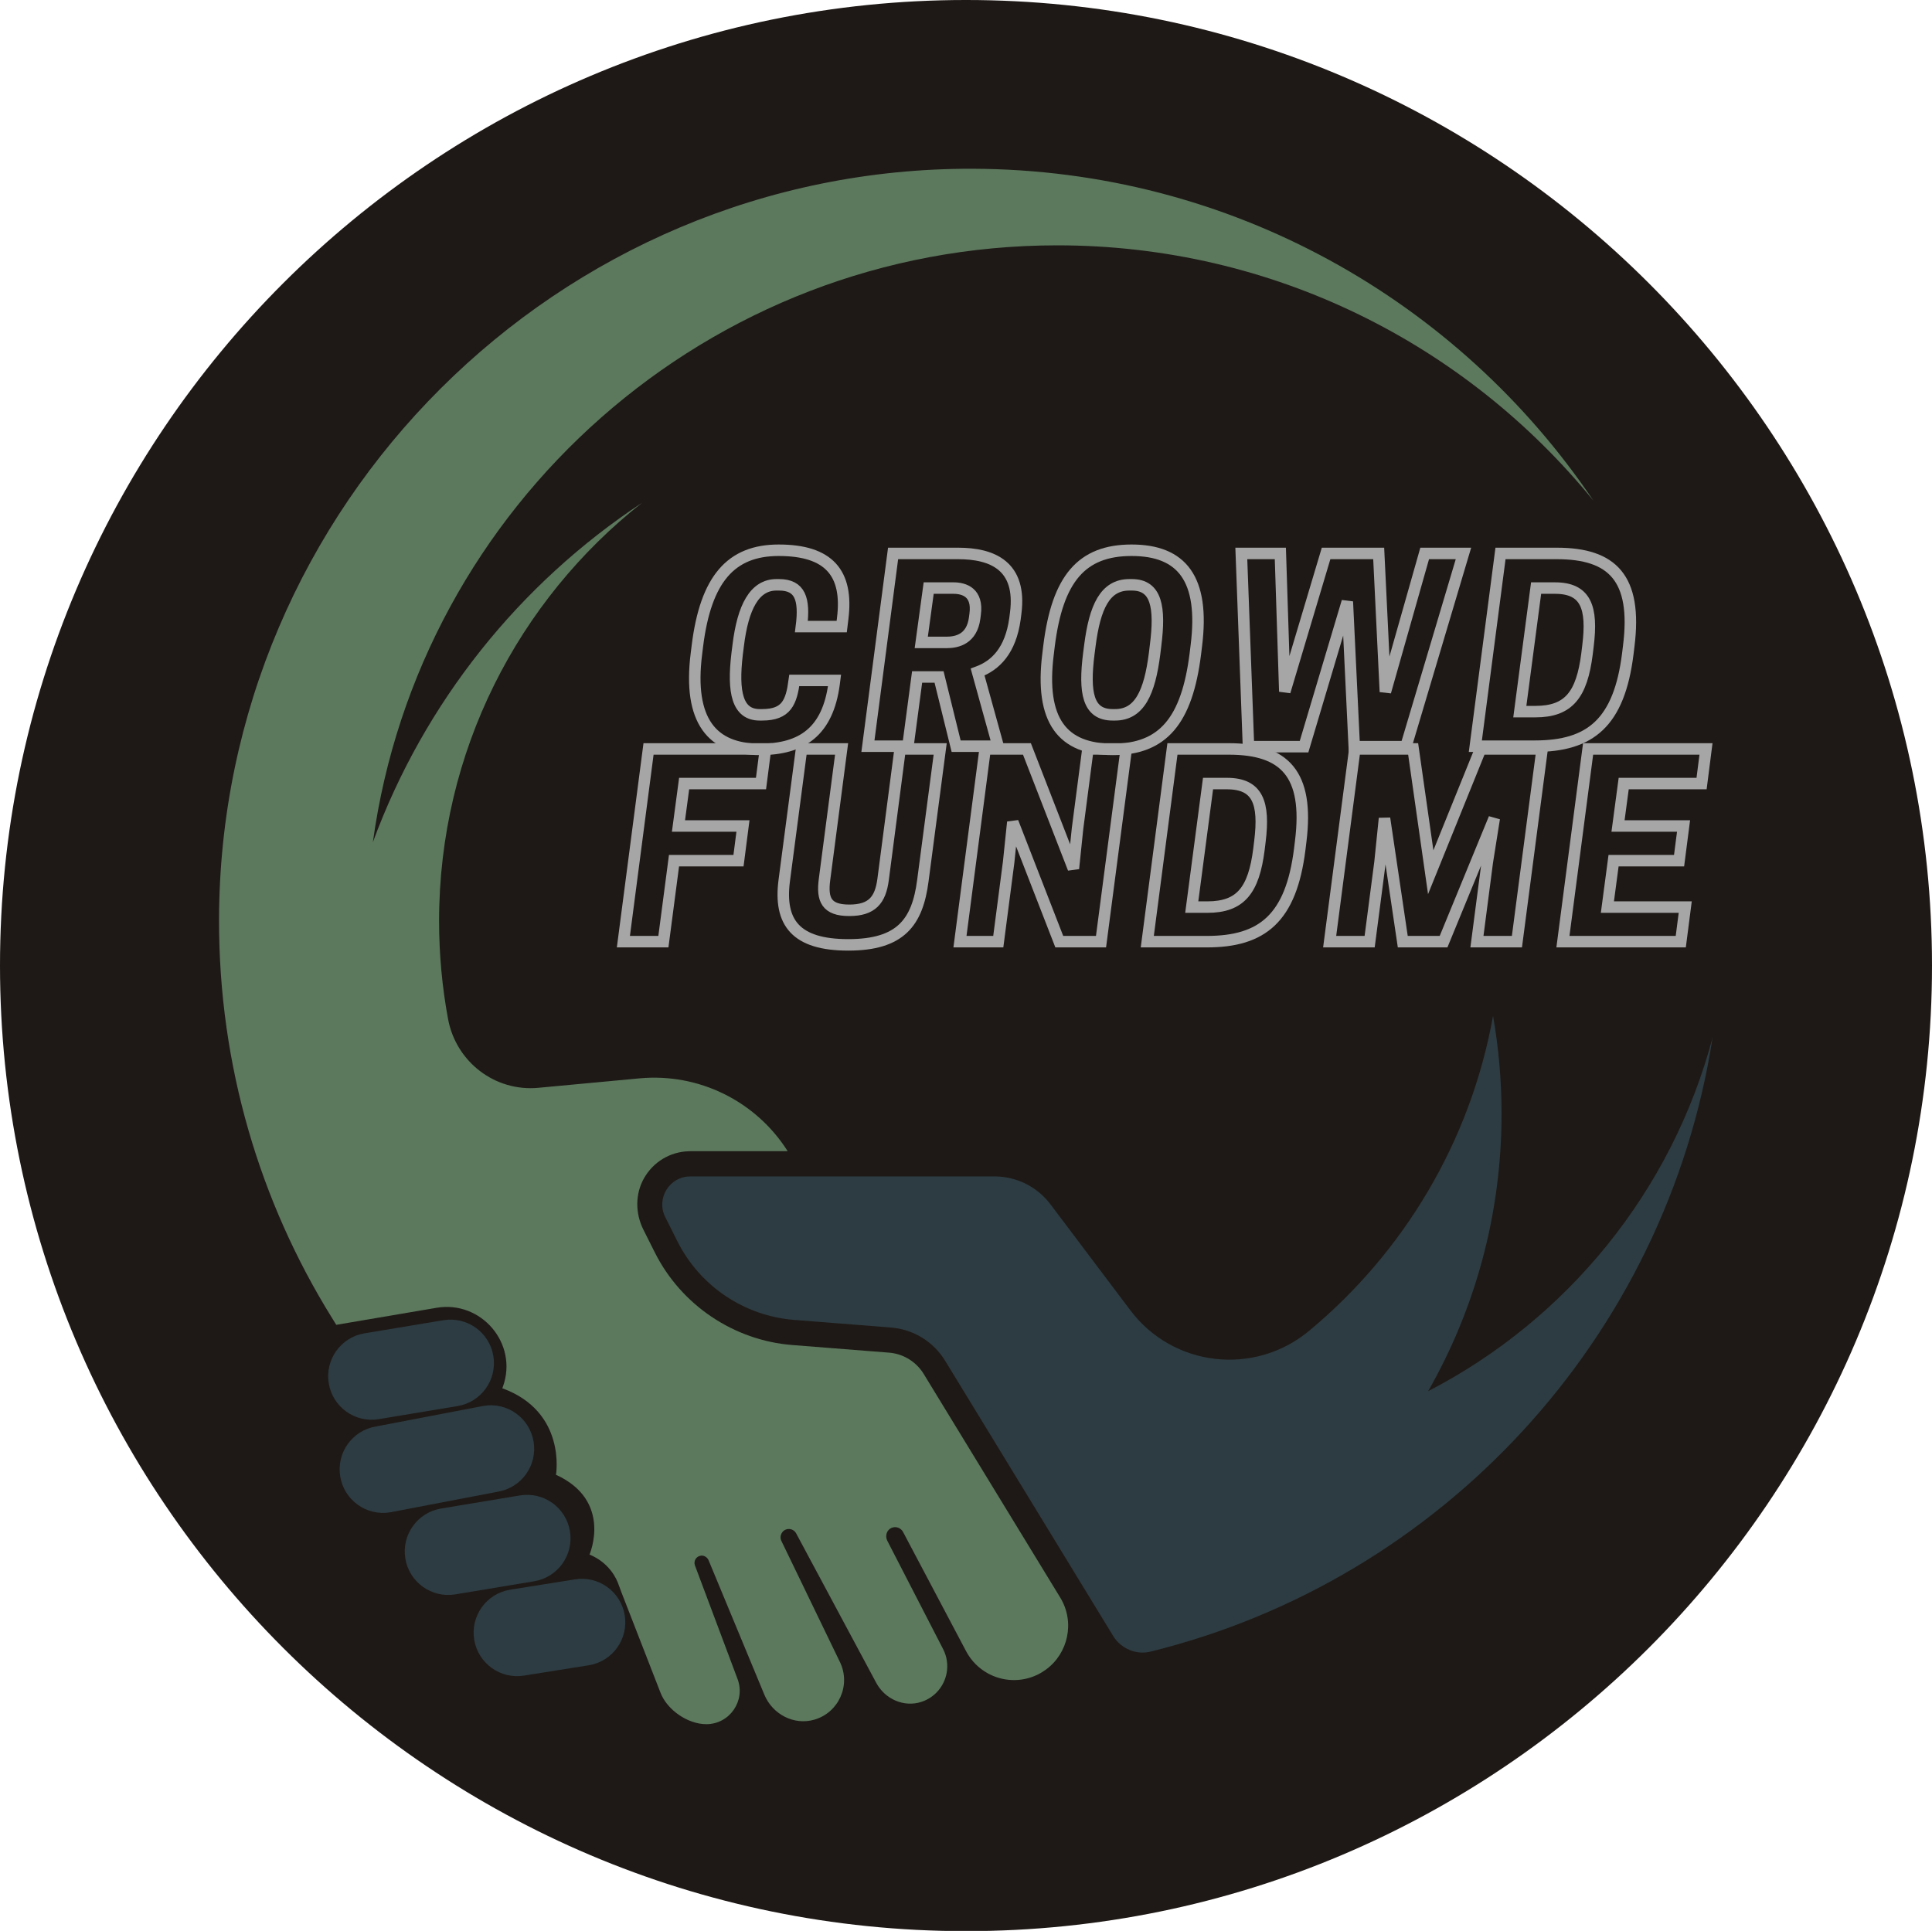
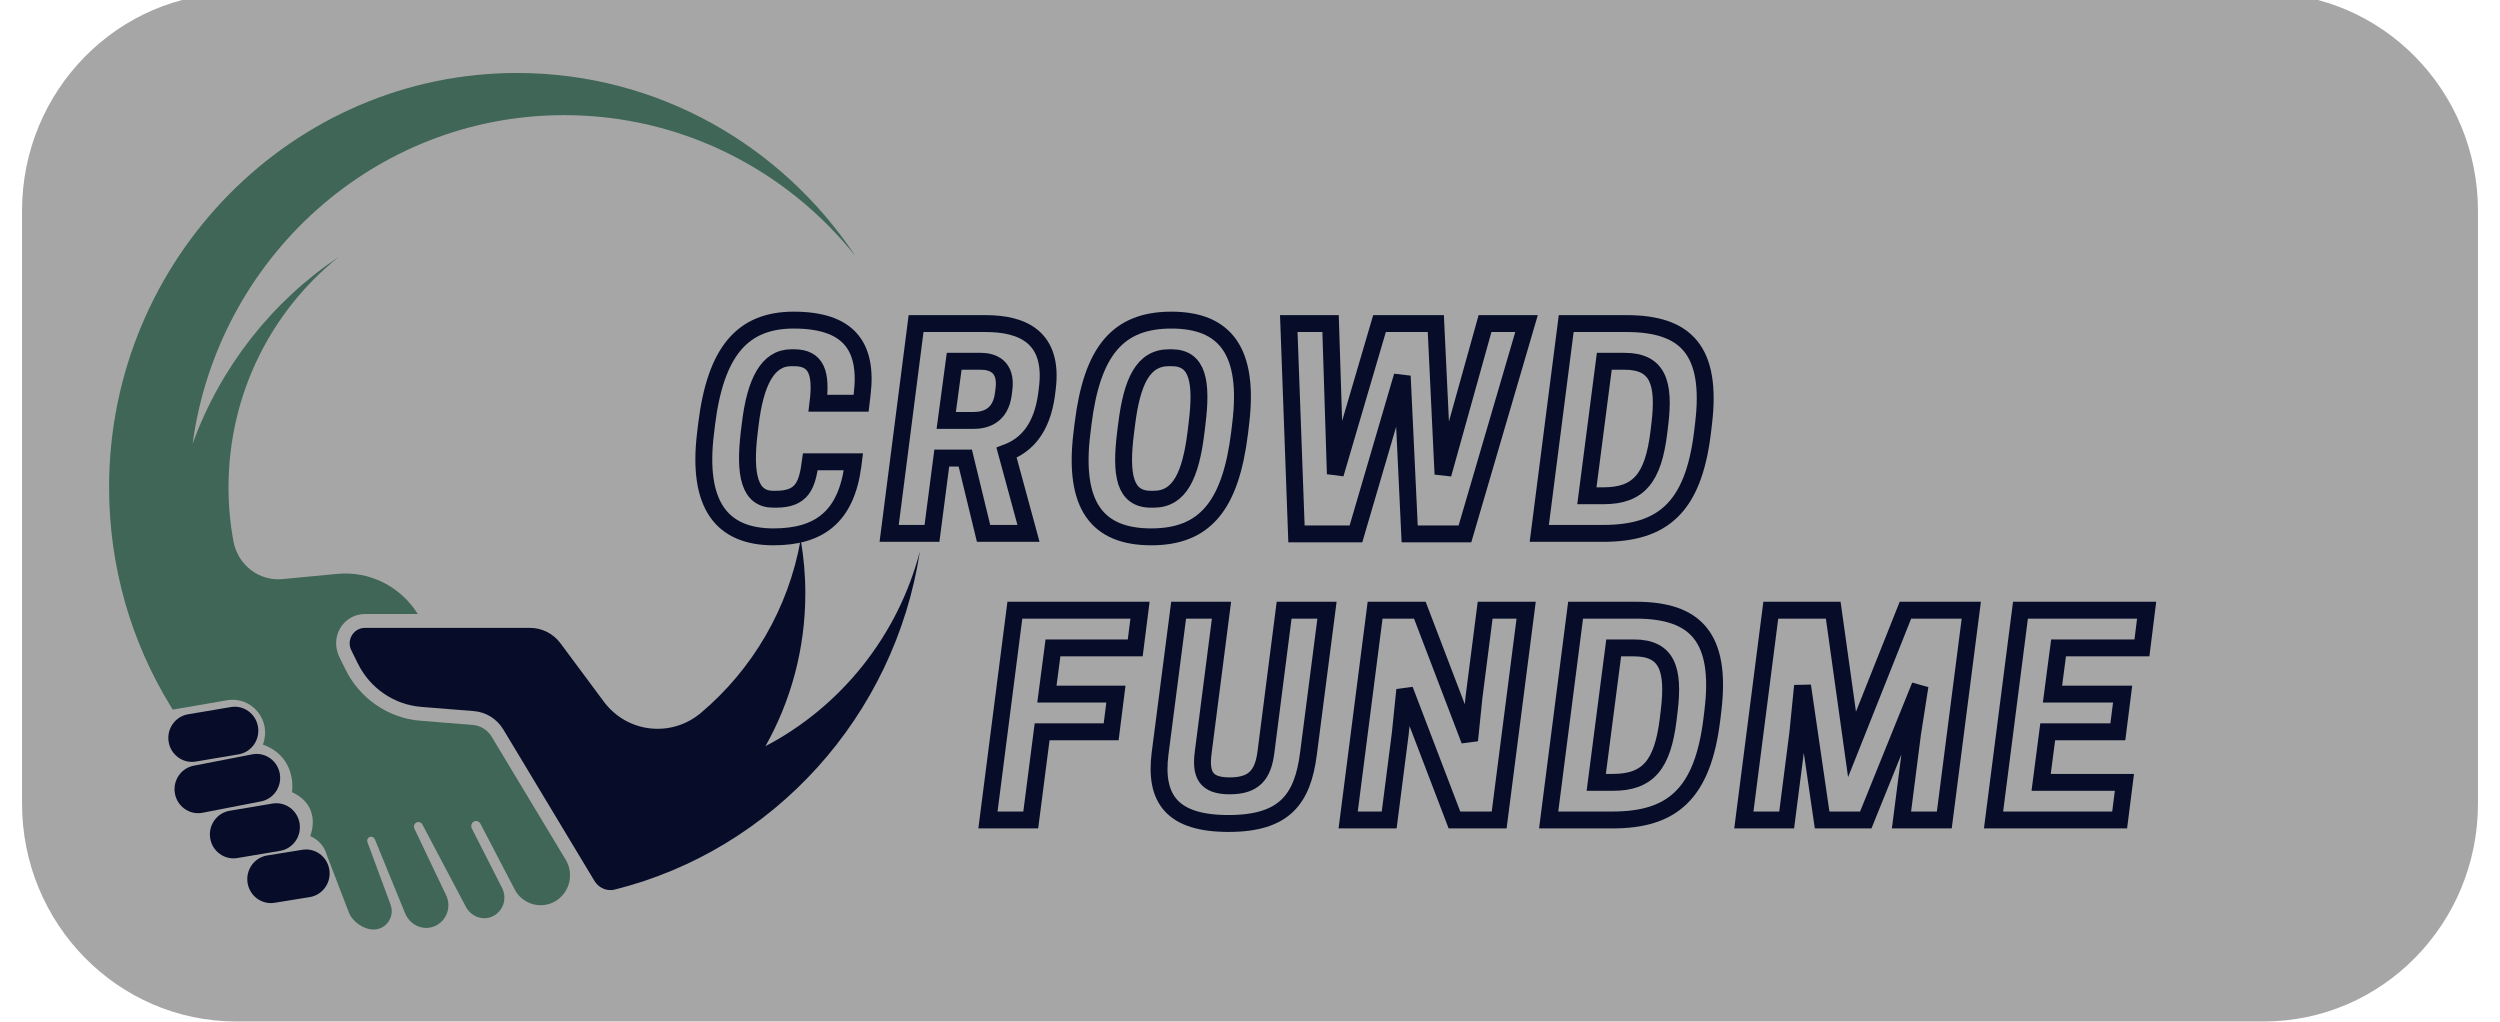
- <svg xmlns="http://www.w3.org/2000/svg" viewBox="18.214 3.486 470.461 470.25" width="470.461" height="470.25">
+ <svg xmlns="http://www.w3.org/2000/svg" viewBox="5.125 10.82 414.009 169.134" width="414.009" height="169.134">
  <defs>
-     <clipPath id="9e6e56a0d8">
-       <path d="M 300 57.742 L 770.828 57.742 L 770.828 527.992 L 300 527.992 L 300 57.742 Z" clip-rule="nonzero" />
-       <path d="M 300 57.742" clip-rule="nonzero" />
+     <clipPath id="ab922db68b">
+       <path d="M 377.605 150.742 L 936.367 150.742 L 936.367 380.863 L 377.605 380.863 L 377.605 150.742 Z" clip-rule="nonzero" />
+       <path d="M 377.605 150.742" clip-rule="nonzero" />
    </clipPath>
-     <clipPath id="a20f9cc143">
-       <path d="M 461 305 L 717.164 305 L 717.164 461 L 461 461 L 461 305 Z" clip-rule="nonzero" />
-       <path d="M 461 305" clip-rule="nonzero" />
+     <clipPath id="a3eb856bf0">
+       <path d="M 426.355 150.742 L 887.617 150.742 C 914.539 150.742 936.367 172.566 936.367 199.492 L 936.367 332.113 C 936.367 359.039 914.539 380.863 887.617 380.863 L 426.355 380.863 C 399.43 380.863 377.605 359.039 377.605 332.113 L 377.605 199.492 C 377.605 172.566 399.43 150.742 426.355 150.742 Z" clip-rule="nonzero" />
+       <path d="M 426.355 150.742" clip-rule="nonzero" />
    </clipPath>
-     <clipPath id="9e302c3910">
-       <path d="M 353.414 98.535 L 689 98.535 L 689 478 L 353.414 478 L 353.414 98.535 Z" clip-rule="nonzero" />
-       <path d="M 353.414 98.535" clip-rule="nonzero" />
+     <clipPath id="6ebbc7cca7">
+       <path d="M 452 273 L 581.883 273 L 581.883 352 L 452 352 L 452 273 Z" clip-rule="nonzero" />
+       <path d="M 452 273" clip-rule="nonzero" />
+     </clipPath>
+     <clipPath id="4fcc140366">
+       <path d="M 397.383 168.488 L 568 168.488 L 568 360.488 L 397.383 360.488 L 397.383 168.488 Z" clip-rule="nonzero" />
+       <path d="M 397.383 168.488" clip-rule="nonzero" />
    </clipPath>
  </defs>
-   <path fill="#070d29" d="M 473.448 238.637 C 473.448 360.098 374.96 458.555 253.46 458.555 C 131.956 458.555 33.468 360.098 33.468 238.637 C 33.468 117.172 131.956 18.715 253.46 18.715 C 374.944 18.715 473.448 117.172 473.448 238.637 Z" fill-opacity="1" fill-rule="nonzero" transform="matrix(1, 0, 0, 1, 5.684341886080802e-14, 0)" />
-   <path fill="#070d29" d="M 473.448 238.637" fill-opacity="1" fill-rule="nonzero" transform="matrix(1, 0, 0, 1, 5.684341886080802e-14, 0)" />
-   <g clip-path="url(#9e6e56a0d8)" transform="matrix(1, 0, 0, 1, -281.9113, -54.25672)">
-     <path fill="#1e1916" d="M 535.355 57.742 C 405.656 57.742 300.125 163.238 300.125 292.895 C 300.125 422.562 405.656 528.047 535.355 528.047 C 665.055 528.047 770.586 422.551 770.586 292.895 C 770.598 163.238 665.066 57.742 535.355 57.742 Z" fill-opacity="1" fill-rule="nonzero" />
-     <path fill="#1e1916" d="M 535.355 526.641" fill-opacity="1" fill-rule="nonzero" />
-     <path fill="#1e1916" d="M 535.355 526.641 C 406.43 526.641 301.547 421.789 301.547 292.906 C 301.547 164.012 406.43 59.164 535.355 59.164 C 664.281 59.164 769.164 164.012 769.164 292.895 C 769.176 421.777 664.281 526.641 535.355 526.641 Z" fill-opacity="1" fill-rule="nonzero" />
+   <g clip-path="url(#ab922db68b)" transform="matrix(0.72788, 0, 0, 0.740159, -266.0775, -101.9184)" style="">
+     <g clip-path="url(#a3eb856bf0)">
+       <path fill="#a6a6a6" d="M 377.605 150.742 L 936.367 150.742 L 936.367 380.863 L 377.605 380.863 L 377.605 150.742 Z" fill-opacity="1" fill-rule="nonzero" />
+       <path fill="#a6a6a6" d="M 377.605 150.742" fill-opacity="1" fill-rule="nonzero" />
+     </g>
  </g>
-   <g clip-path="url(#a20f9cc143)" transform="matrix(1, 0, 0, 1, -281.9113, -54.25672)">
-     <path d="M 647.891 396.547 C 659.266 376.629 665.77 353.562 665.77 328.973 C 665.77 320.848 665.055 312.887 663.695 305.156 C 658.184 335.828 641.902 362.758 618.902 381.855 C 605.598 392.91 585.785 390.668 575.375 376.848 L 555.938 351.055 C 552.703 346.762 547.648 344.242 542.281 344.242 L 468.227 344.242 C 468.207 344.242 468.191 344.246 468.176 344.246 C 463.121 344.277 459.848 349.617 462.121 354.152 L 465.066 360.027 C 470.547 370.961 481.336 378.227 493.512 379.188 L 497.898 379.535 L 517.102 381.051 C 522.539 381.48 527.441 384.492 530.285 389.152 L 538.996 403.418 L 543.871 411.406 L 571.191 456.16 C 571.676 456.961 572.285 457.656 572.98 458.238 C 574.984 459.918 577.695 460.613 580.328 459.965 C 580.348 459.961 580.363 459.953 580.383 459.949 C 651.246 442.434 705.84 383.562 717.172 310.363 C 707.223 347.914 681.676 379.105 647.891 396.547 " fill-opacity="1" fill-rule="nonzero" fill="#2d3c42" />
+   <g clip-path="url(#6ebbc7cca7)" transform="matrix(0.72788, 0, 0, 0.740159, -266.0775, -101.9184)" style="">
+     <path fill="#070d29" d="M 546.746 319.262 C 552.52 309.184 555.816 297.512 555.816 285.074 C 555.816 280.961 555.453 276.934 554.762 273.023 C 551.969 288.539 543.711 302.164 532.047 311.828 C 525.297 317.418 515.246 316.285 509.965 309.293 L 500.109 296.246 C 498.469 294.074 495.902 292.797 493.18 292.797 L 455.617 292.797 C 455.609 292.797 455.602 292.801 455.594 292.801 C 453.031 292.816 451.367 295.516 452.52 297.812 L 454.016 300.785 C 456.797 306.316 462.27 309.992 468.441 310.477 L 470.668 310.652 L 480.41 311.418 C 483.168 311.637 485.652 313.16 487.098 315.52 L 491.516 322.734 L 493.988 326.777 L 507.844 349.418 C 508.09 349.824 508.398 350.176 508.754 350.473 C 509.766 351.32 511.145 351.672 512.477 351.344 C 512.488 351.344 512.496 351.34 512.508 351.336 C 548.449 342.477 576.141 312.691 581.887 275.656 C 576.84 294.656 563.883 310.438 546.746 319.262 " fill-opacity="1" fill-rule="nonzero" />
  </g>
-   <g clip-path="url(#9e302c3910)" transform="matrix(1, 0, 0, 1, -281.9113, -54.25672)">
-     <path fill="#5c785d" d="M 525.059 392.352 C 523.246 389.375 520.09 387.438 516.621 387.164 L 493.031 385.305 C 478.809 384.184 465.996 375.555 459.594 362.785 L 456.801 357.215 C 454.816 353.258 454.77 348.52 456.961 344.672 C 459.223 340.699 463.297 338.254 467.82 338.117 L 468.227 338.105 L 491.938 338.105 C 484.203 325.887 470.277 319.012 455.855 320.363 L 431.219 322.664 C 420.668 323.652 411.184 316.367 409.238 305.934 C 407.801 298.199 407.047 290.219 407.047 282.066 C 407.047 240.723 426.379 203.906 456.48 180.184 C 426.66 199.852 403.449 228.758 390.926 262.844 C 402.207 180.734 472.527 117.492 557.609 117.492 C 610.273 117.492 657.281 141.727 688.137 179.668 C 655.348 131.031 599.859 99.004 536.891 98.84 C 436.098 98.578 353.613 180.836 353.461 281.789 C 353.41 317.324 363.473 350.504 380.906 378.609 C 381.277 379.203 381.637 379.801 382.012 380.391 L 406.434 376.242 C 417.34 374.395 426.32 384.957 422.609 395.398 C 422.508 395.684 422.441 395.84 422.441 395.84 C 438.164 401.566 435.512 416.906 435.512 416.906 C 449.395 423.246 443.676 436.332 443.676 436.332 C 448.586 438.367 450.309 442.34 450.75 443.641 C 450.98 444.305 451.23 444.957 451.484 445.617 L 460.98 470.02 C 462.613 474.215 467.625 477.645 472.121 477.645 C 477.797 477.645 481.723 471.969 479.73 466.648 L 475.285 454.801 L 469.355 438.996 C 468.941 437.895 469.695 436.684 470.895 436.598 C 471.68 436.539 472.395 437.051 472.695 437.781 L 480.488 456.562 L 486.254 470.465 C 488.238 475.25 493.477 477.996 498.445 476.543 C 504.398 474.805 507.363 468.129 504.672 462.535 C 504.672 462.531 504.668 462.527 504.664 462.523 L 490.402 433.012 C 489.793 431.746 490.625 430.258 492.023 430.121 C 492.832 430.043 493.609 430.461 493.996 431.176 L 511.352 463.574 L 513.504 467.59 C 515.625 471.551 520.273 473.617 524.535 472.203 C 527.848 471.105 530.055 468.332 530.641 465.191 C 530.996 463.277 530.75 461.23 529.777 459.348 L 516.195 432.98 C 515.598 431.82 516.039 430.332 517.242 429.832 C 518.309 429.391 519.504 429.844 520.027 430.832 L 535.379 459.875 C 536.617 462.223 538.469 464.039 540.629 465.242 C 544.227 467.242 548.688 467.523 552.668 465.641 C 553.438 465.281 554.141 464.844 554.801 464.367 C 560.242 460.406 561.949 452.785 558.301 446.805 L 525.059 392.352 " fill-opacity="1" fill-rule="nonzero" />
+   <g clip-path="url(#4fcc140366)" transform="matrix(0.72788, 0, 0, 0.740159, -266.0775, -101.9184)" style="">
+     <path fill="#406658" d="M 484.445 317.137 C 483.523 315.633 481.926 314.652 480.164 314.512 L 468.199 313.57 C 460.984 313.004 454.488 308.641 451.238 302.18 L 449.824 299.363 C 448.816 297.359 448.793 294.961 449.906 293.016 C 451.051 291.004 453.117 289.77 455.414 289.699 L 455.617 289.695 L 467.645 289.695 C 463.723 283.512 456.66 280.031 449.344 280.715 L 436.848 281.883 C 431.496 282.383 426.684 278.695 425.699 273.414 C 424.969 269.504 424.586 265.465 424.586 261.34 C 424.586 240.426 434.395 221.797 449.66 209.797 C 434.535 219.746 422.762 234.371 416.41 251.617 C 422.133 210.074 457.801 178.078 500.957 178.078 C 527.668 178.078 551.512 190.34 567.16 209.535 C 550.531 184.93 522.387 168.727 490.445 168.645 C 439.324 168.512 397.484 210.125 397.41 261.199 C 397.383 279.18 402.484 295.965 411.328 310.184 C 411.516 310.484 411.699 310.785 411.891 311.086 L 424.277 308.988 C 429.809 308.051 434.363 313.395 432.48 318.68 C 432.43 318.824 432.398 318.902 432.398 318.902 C 440.371 321.801 439.023 329.559 439.023 329.559 C 446.066 332.766 443.168 339.391 443.168 339.391 C 445.656 340.418 446.531 342.43 446.754 343.086 C 446.871 343.422 446.996 343.754 447.125 344.086 L 451.945 356.43 C 452.773 358.555 455.316 360.289 457.594 360.289 C 460.473 360.289 462.465 357.418 461.453 354.727 L 459.199 348.73 L 456.191 340.738 C 455.98 340.18 456.363 339.566 456.973 339.523 C 457.371 339.492 457.734 339.754 457.887 340.121 L 461.836 349.625 L 464.762 356.656 C 465.77 359.078 468.426 360.469 470.945 359.734 C 473.965 358.852 475.469 355.477 474.105 352.645 C 474.105 352.645 474.102 352.641 474.102 352.637 L 466.867 337.707 C 466.559 337.066 466.98 336.316 467.691 336.246 C 468.102 336.207 468.496 336.418 468.688 336.781 L 477.492 353.172 L 478.586 355.203 C 479.66 357.207 482.02 358.25 484.18 357.535 C 485.859 356.98 486.98 355.578 487.277 353.988 C 487.457 353.02 487.332 351.984 486.84 351.031 L 479.949 337.691 C 479.648 337.105 479.871 336.352 480.48 336.102 C 481.023 335.875 481.629 336.105 481.895 336.605 L 489.68 351.301 C 490.309 352.488 491.246 353.406 492.344 354.016 C 494.168 355.027 496.43 355.168 498.449 354.215 C 498.84 354.035 499.195 353.812 499.531 353.57 C 502.289 351.566 503.156 347.715 501.305 344.688 L 484.445 317.137 " fill-opacity="1" fill-rule="nonzero" />
  </g>
-   <path fill="#2d3c42" d="M 110.441 349.106 L 129.648 345.915 C 135.409 344.954 139.308 339.501 138.351 333.727 C 137.398 327.954 131.948 324.051 126.183 325.008 L 106.976 328.2 C 101.21 329.157 97.312 334.614 98.269 340.387 C 99.226 346.161 104.675 350.063 110.441 349.106" fill-opacity="1" fill-rule="nonzero" transform="matrix(1, 0, 0, 1, 5.684341886080802e-14, 0)" />
-   <path fill="#2d3c42" d="M 148.151 354.587 C 147.194 348.813 141.749 344.907 135.983 345.868 L 109.765 350.887 C 103.999 351.844 100.105 357.297 101.062 363.071 C 102.015 368.844 107.464 372.751 113.23 371.794 L 139.448 366.774 C 145.21 365.813 149.108 360.356 148.151 354.587" fill-opacity="1" fill-rule="nonzero" transform="matrix(1, 0, 0, 1, 5.684341886080802e-14, 0)" />
-   <path fill="#2d3c42" d="M 156.999 376.399 C 156.042 370.626 150.597 366.719 144.831 367.68 L 125.624 370.868 C 119.858 371.829 115.96 377.286 116.917 383.059 C 117.874 388.829 123.323 392.735 129.085 391.778 L 148.292 388.587 C 154.058 387.626 157.956 382.172 156.999 376.399" fill-opacity="1" fill-rule="nonzero" transform="matrix(1, 0, 0, 1, 5.684341886080802e-14, 0)" />
-   <path fill="#2d3c42" d="M 158.171 388.13 L 142.398 390.645 C 136.632 391.602 132.737 397.059 133.691 402.833 C 134.648 408.602 140.097 412.505 145.858 411.551 L 161.636 409.036 C 167.398 408.079 171.296 402.622 170.339 396.848 C 169.382 391.075 163.937 387.172 158.171 388.13" fill-opacity="1" fill-rule="nonzero" transform="matrix(1, 0, 0, 1, 5.684341886080802e-14, 0)" />
-   <path stroke-linecap="butt" fill="none" stroke-linejoin="miter" d="M 197.968 160.719 C 199.112 151.333 201.937 145.911 207.296 145.911 L 207.901 145.911 C 213.069 145.911 214.218 149.348 213.366 156.09 L 223.179 156.09 L 223.413 154.153 C 224.812 143.032 220.05 137.493 207.839 137.493 C 196.222 137.493 190.077 144.469 188.038 160.778 L 187.8 162.704 C 185.745 179.071 191.651 185.989 203.257 185.989 C 213.558 185.989 219.757 181.598 221.312 170.11 L 221.429 169.196 L 211.632 169.196 C 210.913 174.501 209.765 177.571 203.8 177.571 L 203.198 177.571 C 197.792 177.571 196.589 172.149 197.718 162.704 L 197.968 160.719 Z" stroke="#a6a6a6" stroke-width="2.798" stroke-opacity="1" stroke-miterlimit="4" transform="matrix(1, 0, 0, 1, 5.684341886080802e-14, 0)" />
-   <path stroke-linecap="butt" fill="none" stroke-linejoin="miter" d="M 388.304 176.794" stroke="#a6a6a6" stroke-width="2.798" stroke-opacity="1" stroke-miterlimit="4" transform="matrix(1, 0, 0, 1, 5.684341886080802e-14, 0)" />
-   <path stroke-linecap="butt" fill="none" stroke-linejoin="miter" d="M 388.304 176.794 L 392.272 146.704 L 396.854 146.704 C 404.437 146.704 406.05 151.45 404.905 160.778 L 404.671 162.704 C 403.405 172.692 400.218 176.794 392.093 176.794 L 388.304 176.794 Z" stroke="#a6a6a6" stroke-width="2.798" stroke-opacity="1" stroke-miterlimit="4" transform="matrix(1, 0, 0, 1, 5.684341886080802e-14, 0)" />
-   <path stroke-linecap="butt" fill="none" stroke-linejoin="miter" d="M 414.835 160.778 C 416.894 144.235 410.812 138.27 397.323 138.27 L 383.601 138.27 L 377.476 185.212 L 391.976 185.212 C 405.507 185.212 412.499 179.497 414.601 162.704 L 414.835 160.778 Z" stroke="#a6a6a6" stroke-width="2.798" stroke-opacity="1" stroke-miterlimit="4" transform="matrix(1, 0, 0, 1, 5.684341886080802e-14, 0)" />
-   <path stroke-linecap="butt" fill="none" stroke-linejoin="miter" d="M 347.987 185.329 L 360.565 185.329 L 374.581 138.27 L 365.136 138.27 L 355.569 171.973 L 353.94 138.27 L 341.128 138.27 L 331.077 171.915 L 329.991 138.27 L 320.487 138.27 L 322.233 185.329 L 335.765 185.329 L 346.3 150.008 L 347.987 185.329 Z" stroke="#a6a6a6" stroke-width="2.798" stroke-opacity="1" stroke-miterlimit="4" transform="matrix(1, 0, 0, 1, 5.684341886080802e-14, 0)" />
-   <path stroke-linecap="butt" fill="none" stroke-linejoin="miter" d="M 289.136 177.571 C 283.112 177.571 282.159 172.149 283.351 162.704 L 283.601 160.778 C 284.804 151.333 287.272 145.911 293.222 145.911 L 293.823 145.911 C 299.847 145.911 300.804 151.333 299.597 160.778 L 299.362 162.704 C 298.159 172.149 295.69 177.571 289.741 177.571 L 289.136 177.571 Z" stroke="#a6a6a6" stroke-width="2.798" stroke-opacity="1" stroke-miterlimit="4" transform="matrix(1, 0, 0, 1, 5.684341886080802e-14, 0)" />
-   <path stroke-linecap="butt" fill="none" stroke-linejoin="miter" d="M 293.765 137.493 C 281.558 137.493 275.71 144.469 273.667 160.778 L 273.433 162.704 C 271.374 179.071 276.972 185.989 289.194 185.989 C 301.405 185.989 307.253 179.012 309.296 162.704 L 309.53 160.778 C 311.585 144.411 305.987 137.493 293.765 137.493 Z" stroke="#a6a6a6" stroke-width="2.798" stroke-opacity="1" stroke-miterlimit="4" transform="matrix(1, 0, 0, 1, 5.684341886080802e-14, 0)" />
-   <path stroke-linecap="butt" fill="none" stroke-linejoin="miter" d="M 242.55 159.942 L 244.358 146.704 L 250.382 146.704 C 253.026 146.704 256.39 147.778 255.671 153.079 L 255.554 153.977 C 254.894 159.09 251.335 159.942 248.69 159.942 L 242.55 159.942 Z" stroke="#a6a6a6" stroke-width="2.798" stroke-opacity="1" stroke-miterlimit="4" transform="matrix(1, 0, 0, 1, 5.684341886080802e-14, 0)" />
-   <path stroke-linecap="butt" fill="none" stroke-linejoin="miter" d="M 241.538 168.36 L 246.886 168.36 L 251.042 185.212 L 261.269 185.212 L 256.273 167.157 C 260.667 165.54 264.28 161.926 265.366 154.227 L 265.542 152.833 C 267.042 141.282 259.886 138.27 251.526 138.27 L 235.69 138.27 L 229.562 185.212 L 239.304 185.212 L 241.538 168.36 Z" stroke="#a6a6a6" stroke-width="2.798" stroke-opacity="1" stroke-miterlimit="4" transform="matrix(1, 0, 0, 1, 5.684341886080802e-14, 0)" />
-   <path stroke-linecap="butt" fill="none" stroke-linejoin="miter" d="M 176.14 185.88 L 170.015 232.817 L 179.757 232.817 L 182.343 213.087 L 198.046 213.087 L 199.132 204.653 L 183.429 204.653 L 184.808 194.313 L 203.526 194.313 L 204.612 185.88 L 176.14 185.88 Z" stroke="#a6a6a6" stroke-width="2.798" stroke-opacity="1" stroke-miterlimit="4" transform="matrix(1, 0, 0, 1, 5.684341886080802e-14, 0)" />
-   <path stroke-linecap="butt" fill="none" stroke-linejoin="miter" d="M 404.933 185.88" stroke="#a6a6a6" stroke-width="2.798" stroke-opacity="1" stroke-miterlimit="4" transform="matrix(1, 0, 0, 1, 5.684341886080802e-14, 0)" />
-   <path stroke-linecap="butt" fill="none" stroke-linejoin="miter" d="M 404.933 185.88 L 398.804 232.817 L 427.499 232.817 L 428.585 224.399 L 409.632 224.399 L 411.132 213.087 L 427.085 213.087 L 428.175 204.653 L 412.218 204.653 L 413.601 194.313 L 432.565 194.313 L 433.64 185.88 L 404.933 185.88 Z" stroke="#a6a6a6" stroke-width="2.798" stroke-opacity="1" stroke-miterlimit="4" transform="matrix(1, 0, 0, 1, 5.684341886080802e-14, 0)" />
-   <path stroke-linecap="butt" fill="none" stroke-linejoin="miter" d="M 382.077 202.79 L 380.386 213.442 L 377.862 232.817 L 387.601 232.817 L 393.741 185.88 L 378.757 185.88 L 366.608 215.907 L 362.331 185.88 L 348.124 185.88 L 341.999 232.817 L 351.737 232.817 L 354.265 213.442 L 355.355 202.79 L 359.804 232.817 L 369.737 232.817 L 382.077 202.79 Z" stroke="#a6a6a6" stroke-width="2.798" stroke-opacity="1" stroke-miterlimit="4" transform="matrix(1, 0, 0, 1, 5.684341886080802e-14, 0)" />
-   <path stroke-linecap="butt" fill="none" stroke-linejoin="miter" d="M 308.417 224.399 L 312.382 194.313 L 316.968 194.313 C 324.546 194.313 326.163 199.055 325.019 208.387 L 324.784 210.309 C 323.519 220.301 320.331 224.399 312.206 224.399 L 308.417 224.399 Z" stroke="#a6a6a6" stroke-width="2.798" stroke-opacity="1" stroke-miterlimit="4" transform="matrix(1, 0, 0, 1, 5.684341886080802e-14, 0)" />
-   <path stroke-linecap="butt" fill="none" stroke-linejoin="miter" d="M 334.948 208.387 C 337.007 191.844 330.925 185.88 317.437 185.88 L 303.714 185.88 L 297.589 232.817 L 312.089 232.817 C 325.62 232.817 332.612 227.102 334.714 210.309 L 334.948 208.387 Z" stroke="#a6a6a6" stroke-width="2.798" stroke-opacity="1" stroke-miterlimit="4" transform="matrix(1, 0, 0, 1, 5.684341886080802e-14, 0)" />
-   <path stroke-linecap="butt" fill="none" stroke-linejoin="miter" d="M 258.101 185.88 L 251.976 232.817 L 261.304 232.817 L 263.831 213.442 L 264.843 203.7 L 276.159 232.817 L 286.323 232.817 L 292.464 185.88 L 283.136 185.88 L 280.608 205.258 L 279.597 215.012 L 268.284 185.88 L 258.101 185.88 Z" stroke="#a6a6a6" stroke-width="2.798" stroke-opacity="1" stroke-miterlimit="4" transform="matrix(1, 0, 0, 1, 5.684341886080802e-14, 0)" />
-   <path stroke-linecap="butt" fill="none" stroke-linejoin="miter" d="M 224.769 233.598 C 237.523 233.598 241.62 228.133 242.94 217.95 L 247.159 185.88 L 237.405 185.88 L 233.261 217.657 C 232.601 222.712 230.542 225.18 225.019 225.18 C 219.48 225.18 218.335 222.594 218.995 217.657 L 223.151 185.88 L 213.398 185.88 L 209.183 217.95 C 207.858 228.192 212.015 233.598 224.769 233.598 Z" stroke="#a6a6a6" stroke-width="2.798" stroke-opacity="1" stroke-miterlimit="4" transform="matrix(1, 0, 0, 1, 5.684341886080802e-14, 0)" />
+   <path fill="#070d29" d="M 37.546 136.938 L 44.637 135.742 C 46.764 135.383 48.205 133.339 47.852 131.179 C 47.497 129.017 45.487 127.554 43.357 127.912 L 36.266 129.109 C 34.139 129.467 32.701 131.509 33.053 133.671 C 33.406 135.834 35.419 137.294 37.546 136.938" fill-opacity="1" fill-rule="nonzero" style="" transform="matrix(1, 0, 0, 1, -7.105427357601002e-15, -7.105427357601002e-15)" />
+   <path fill="#070d29" d="M 51.469 138.989 C 51.116 136.826 49.104 135.366 46.977 135.725 L 37.298 137.604 C 35.168 137.962 33.73 140.003 34.082 142.166 C 34.435 144.329 36.448 145.791 38.575 145.433 L 48.256 143.554 C 50.383 143.192 51.822 141.151 51.469 138.989" fill-opacity="1" fill-rule="nonzero" style="" transform="matrix(1, 0, 0, 1, -7.105427357601002e-15, -7.105427357601002e-15)" />
+   <path fill="#070d29" d="M 54.736 147.156 C 54.384 144.994 52.37 143.533 50.244 143.892 L 43.153 145.086 C 41.023 145.444 39.584 147.489 39.937 149.651 C 40.289 151.811 42.302 153.274 44.429 152.915 L 51.52 151.722 C 53.65 151.36 55.088 149.319 54.736 147.156" fill-opacity="1" fill-rule="nonzero" style="" transform="matrix(1, 0, 0, 1, -7.105427357601002e-15, -7.105427357601002e-15)" />
+   <path fill="#070d29" d="M 55.168 151.551 L 49.345 152.491 C 47.216 152.849 45.777 154.893 46.13 157.056 C 46.482 159.216 48.495 160.678 50.622 160.32 L 56.448 159.378 C 58.575 159.019 60.013 156.975 59.661 154.815 C 59.308 152.653 57.295 151.189 55.168 151.551" fill-opacity="1" fill-rule="nonzero" style="" transform="matrix(1, 0, 0, 1, -7.105427357601002e-15, -7.105427357601002e-15)" />
+   <path stroke-linecap="butt" fill="none" stroke-linejoin="miter" d="M 129.375 81.022 C 130.208 74.075 132.261 70.061 136.165 70.061 L 136.603 70.061 C 140.368 70.061 141.2 72.605 140.581 77.595 L 147.726 77.595 L 147.896 76.162 C 148.911 67.93 145.448 63.831 136.56 63.831 C 128.101 63.831 123.631 68.994 122.144 81.065 L 121.974 82.491 C 120.476 94.605 124.775 99.725 133.225 99.725 C 140.72 99.725 145.232 96.472 146.367 87.97 L 146.452 87.296 L 139.318 87.296 C 138.795 91.223 137.962 93.495 133.62 93.495 L 133.183 93.495 C 129.247 93.495 128.368 89.482 129.193 82.491 L 129.375 81.022 Z" stroke="#070d29" stroke-width="2.798" stroke-opacity="1" stroke-miterlimit="4" style="" transform="matrix(1, 0, 0, 1, -7.105427357601002e-15, -7.105427357601002e-15)" />
+   <path stroke-linecap="butt" fill="none" stroke-linejoin="miter" d="M 267.917 92.92" stroke="#070d29" stroke-width="2.798" stroke-opacity="1" stroke-miterlimit="4" style="" transform="matrix(1, 0, 0, 1, -7.105427357601002e-15, -7.105427357601002e-15)" />
+   <path stroke-linecap="butt" fill="none" stroke-linejoin="miter" d="M 267.917 92.92 L 270.803 70.648 L 274.141 70.648 C 279.657 70.648 280.834 74.161 280.001 81.065 L 279.827 82.491 C 278.909 89.884 276.589 92.92 270.675 92.92 L 267.917 92.92 Z" stroke="#070d29" stroke-width="2.798" stroke-opacity="1" stroke-miterlimit="4" style="" transform="matrix(1, 0, 0, 1, -7.105427357601002e-15, -7.105427357601002e-15)" />
+   <path stroke-linecap="butt" fill="none" stroke-linejoin="miter" d="M 287.228 81.065 C 288.727 68.821 284.3 64.406 274.482 64.406 L 264.494 64.406 L 260.035 99.15 L 270.59 99.15 C 280.439 99.15 285.528 94.92 287.058 82.491 L 287.228 81.065 Z" stroke="#070d29" stroke-width="2.798" stroke-opacity="1" stroke-miterlimit="4" style="" transform="matrix(1, 0, 0, 1, -7.105427357601002e-15, -7.105427357601002e-15)" />
+   <path stroke-linecap="butt" fill="none" stroke-linejoin="miter" d="M 238.572 99.237 L 247.724 99.237 L 257.925 64.406 L 251.05 64.406 L 244.09 89.351 L 242.902 64.406 L 233.578 64.406 L 226.262 89.308 L 225.472 64.406 L 218.552 64.406 L 219.826 99.237 L 229.675 99.237 L 237.34 73.094 L 238.572 99.237 Z" stroke="#070d29" stroke-width="2.798" stroke-opacity="1" stroke-miterlimit="4" style="" transform="matrix(1, 0, 0, 1, -7.105427357601002e-15, -7.105427357601002e-15)" />
+   <path stroke-linecap="butt" fill="none" stroke-linejoin="miter" d="M 195.734 93.495 C 191.35 93.495 190.654 89.482 191.521 82.491 L 191.703 81.065 C 192.578 74.075 194.376 70.061 198.709 70.061 L 199.147 70.061 C 203.531 70.061 204.224 74.075 203.349 81.065 L 203.178 82.491 C 202.3 89.482 200.503 93.495 196.173 93.495 L 195.734 93.495 Z" stroke="#070d29" stroke-width="2.798" stroke-opacity="1" stroke-miterlimit="4" style="" transform="matrix(1, 0, 0, 1, -7.105427357601002e-15, -7.105427357601002e-15)" />
+   <path stroke-linecap="butt" fill="none" stroke-linejoin="miter" d="M 199.104 63.831 C 190.216 63.831 185.959 68.994 184.475 81.065 L 184.302 82.491 C 182.806 94.605 186.881 99.725 195.777 99.725 C 204.663 99.725 208.919 94.561 210.406 82.491 L 210.577 81.065 C 212.075 68.951 208.001 63.831 199.104 63.831 Z" stroke="#070d29" stroke-width="2.798" stroke-opacity="1" stroke-miterlimit="4" style="" transform="matrix(1, 0, 0, 1, -7.105427357601002e-15, -7.105427357601002e-15)" />
+   <path stroke-linecap="butt" fill="none" stroke-linejoin="miter" d="M 161.825 80.447 L 163.139 70.648 L 167.523 70.648 C 169.449 70.648 171.899 71.443 171.373 75.367 L 171.288 76.032 C 170.807 79.816 168.22 80.447 166.295 80.447 L 161.825 80.447 Z" stroke="#070d29" stroke-width="2.798" stroke-opacity="1" stroke-miterlimit="4" style="" transform="matrix(1, 0, 0, 1, -7.105427357601002e-15, -7.105427357601002e-15)" />
+   <path stroke-linecap="butt" fill="none" stroke-linejoin="miter" d="M 161.086 86.677 L 164.979 86.677 L 168.007 99.15 L 175.448 99.15 L 171.814 85.784 C 175.01 84.59 177.64 81.912 178.433 76.217 L 178.561 75.182 C 179.65 66.635 174.444 64.406 168.36 64.406 L 156.83 64.406 L 152.372 99.15 L 159.463 99.15 L 161.086 86.677 Z" stroke="#070d29" stroke-width="2.798" stroke-opacity="1" stroke-miterlimit="4" style="" transform="matrix(1, 0, 0, 1, -7.105427357601002e-15, -7.105427357601002e-15)" />
+   <path stroke-linecap="butt" fill="none" stroke-linejoin="miter" d="M 173.19 111.871 L 168.732 146.612 L 175.82 146.612 L 177.703 132.009 L 189.135 132.009 L 189.926 125.766 L 178.495 125.766 L 179.499 118.114 L 193.124 118.114 L 193.915 111.871 L 173.19 111.871 Z" stroke="#070d29" stroke-width="2.798" stroke-opacity="1" stroke-miterlimit="4" style="" transform="matrix(1, 0, 0, 1, -7.105427357601002e-15, -7.105427357601002e-15)" />
+   <path stroke-linecap="butt" fill="none" stroke-linejoin="miter" d="M 339.721 111.871" stroke="#070d29" stroke-width="2.798" stroke-opacity="1" stroke-miterlimit="4" style="" transform="matrix(1, 0, 0, 1, -7.105427357601002e-15, -7.105427357601002e-15)" />
+   <path stroke-linecap="butt" fill="none" stroke-linejoin="miter" d="M 339.721 111.871 L 335.263 146.612 L 356.147 146.612 L 356.937 140.382 L 343.145 140.382 L 344.234 132.009 L 355.848 132.009 L 356.639 125.766 L 345.026 125.766 L 346.03 118.114 L 359.837 118.114 L 360.616 111.871 L 339.721 111.871 Z" stroke="#070d29" stroke-width="2.798" stroke-opacity="1" stroke-miterlimit="4" style="" transform="matrix(1, 0, 0, 1, -7.105427357601002e-15, -7.105427357601002e-15)" />
+   <path stroke-linecap="butt" fill="none" stroke-linejoin="miter" d="M 323.088 124.388 L 321.856 132.27 L 320.017 146.612 L 327.108 146.612 L 331.578 111.871 L 320.671 111.871 L 311.826 134.096 L 308.715 111.871 L 298.374 111.871 L 293.913 146.612 L 301.004 146.612 L 302.843 132.27 L 303.634 124.388 L 306.875 146.612 L 314.103 146.612 L 323.088 124.388 Z" stroke="#070d29" stroke-width="2.798" stroke-opacity="1" stroke-miterlimit="4" style="" transform="matrix(1, 0, 0, 1, -7.105427357601002e-15, -7.105427357601002e-15)" />
+   <path stroke-linecap="butt" fill="none" stroke-linejoin="miter" d="M 269.469 140.382 L 272.358 118.114 L 275.694 118.114 C 281.212 118.114 282.389 121.624 281.553 128.531 L 281.383 129.954 C 280.464 137.349 278.144 140.382 272.23 140.382 L 269.469 140.382 Z" stroke="#070d29" stroke-width="2.798" stroke-opacity="1" stroke-miterlimit="4" style="" transform="matrix(1, 0, 0, 1, -7.105427357601002e-15, -7.105427357601002e-15)" />
+   <path stroke-linecap="butt" fill="none" stroke-linejoin="miter" d="M 288.784 128.531 C 290.28 116.287 285.853 111.871 276.037 111.871 L 266.049 111.871 L 261.588 146.612 L 272.145 146.612 C 281.994 146.612 287.083 142.383 288.613 129.954 L 288.784 128.531 Z" stroke="#070d29" stroke-width="2.798" stroke-opacity="1" stroke-miterlimit="4" style="" transform="matrix(1, 0, 0, 1, -7.105427357601002e-15, -7.105427357601002e-15)" />
+   <path stroke-linecap="butt" fill="none" stroke-linejoin="miter" d="M 232.848 111.871 L 228.386 146.612 L 235.179 146.612 L 237.019 132.27 L 237.755 125.061 L 245.989 146.612 L 253.391 146.612 L 257.86 111.871 L 251.07 111.871 L 249.231 126.215 L 248.491 133.435 L 240.257 111.871 L 232.848 111.871 Z" stroke="#070d29" stroke-width="2.798" stroke-opacity="1" stroke-miterlimit="4" style="" transform="matrix(1, 0, 0, 1, -7.105427357601002e-15, -7.105427357601002e-15)" />
+   <path stroke-linecap="butt" fill="none" stroke-linejoin="miter" d="M 208.586 147.191 C 217.866 147.191 220.852 143.146 221.813 135.608 L 224.881 111.871 L 217.781 111.871 L 214.767 135.392 C 214.284 139.133 212.789 140.96 208.768 140.96 C 204.736 140.96 203.901 139.046 204.384 135.392 L 207.409 111.871 L 200.309 111.871 L 197.238 135.608 C 196.277 143.189 199.303 147.191 208.586 147.191 Z" stroke="#070d29" stroke-width="2.798" stroke-opacity="1" stroke-miterlimit="4" style="" transform="matrix(1, 0, 0, 1, -7.105427357601002e-15, -7.105427357601002e-15)" />
</svg>
